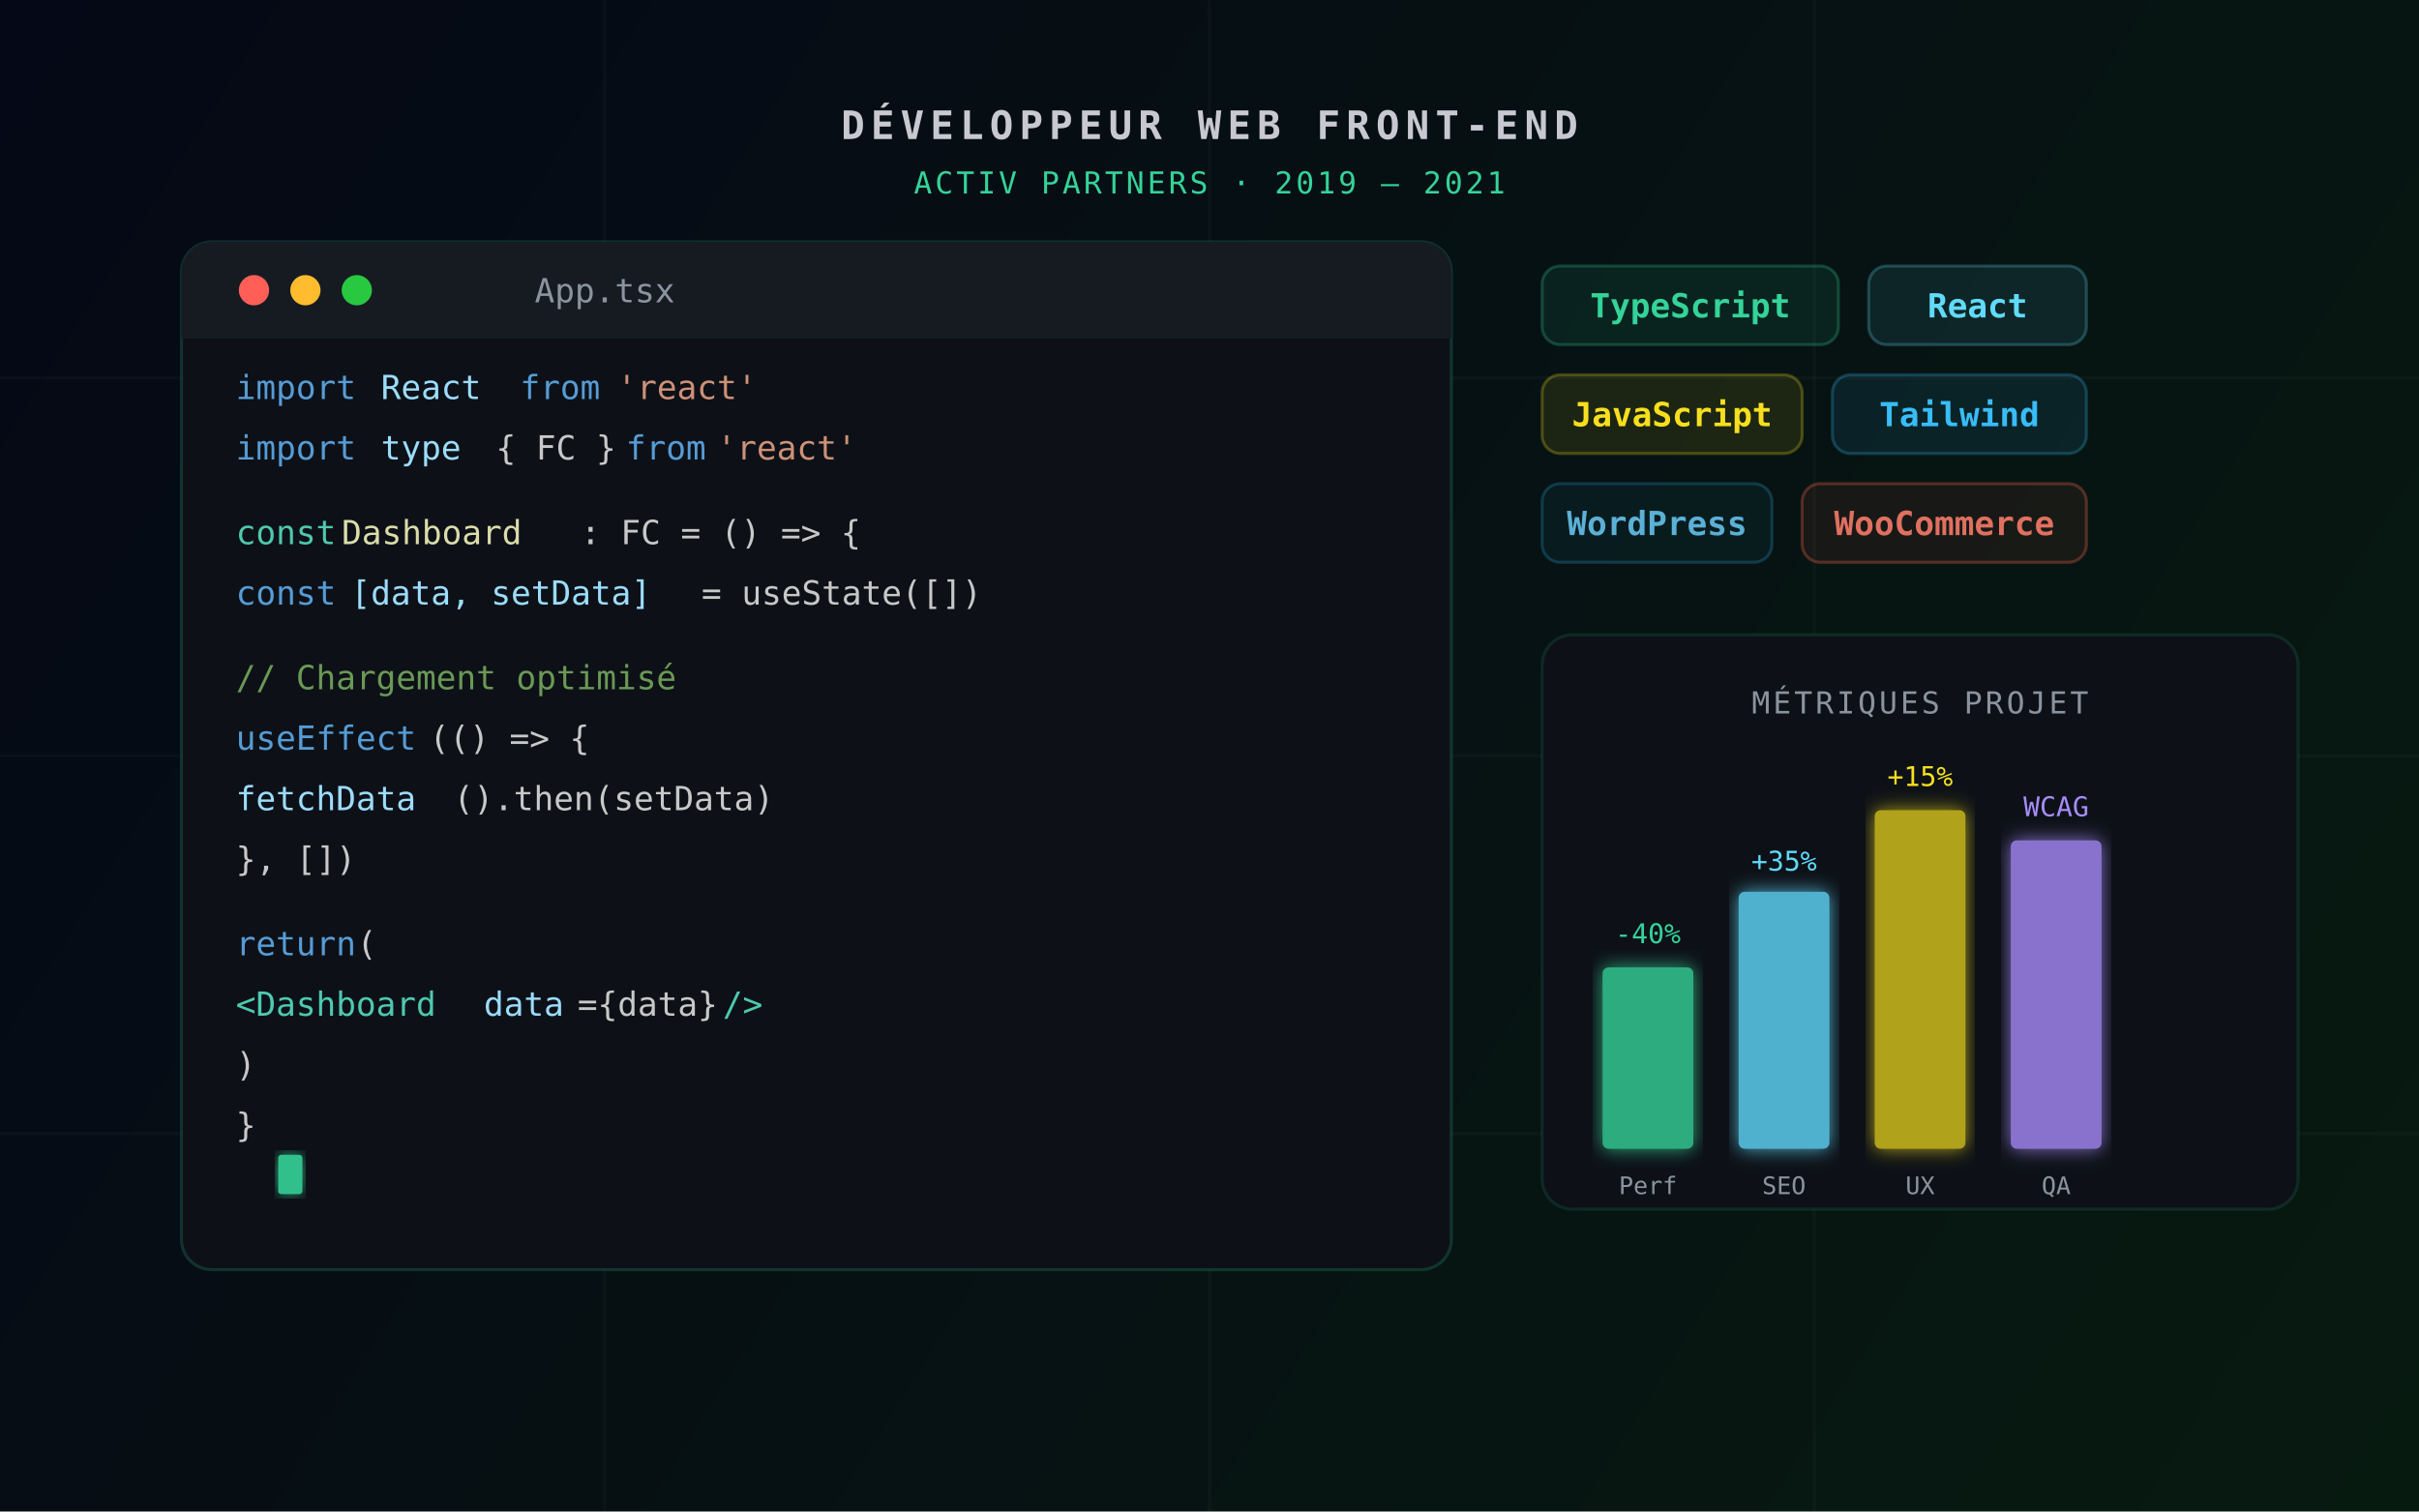
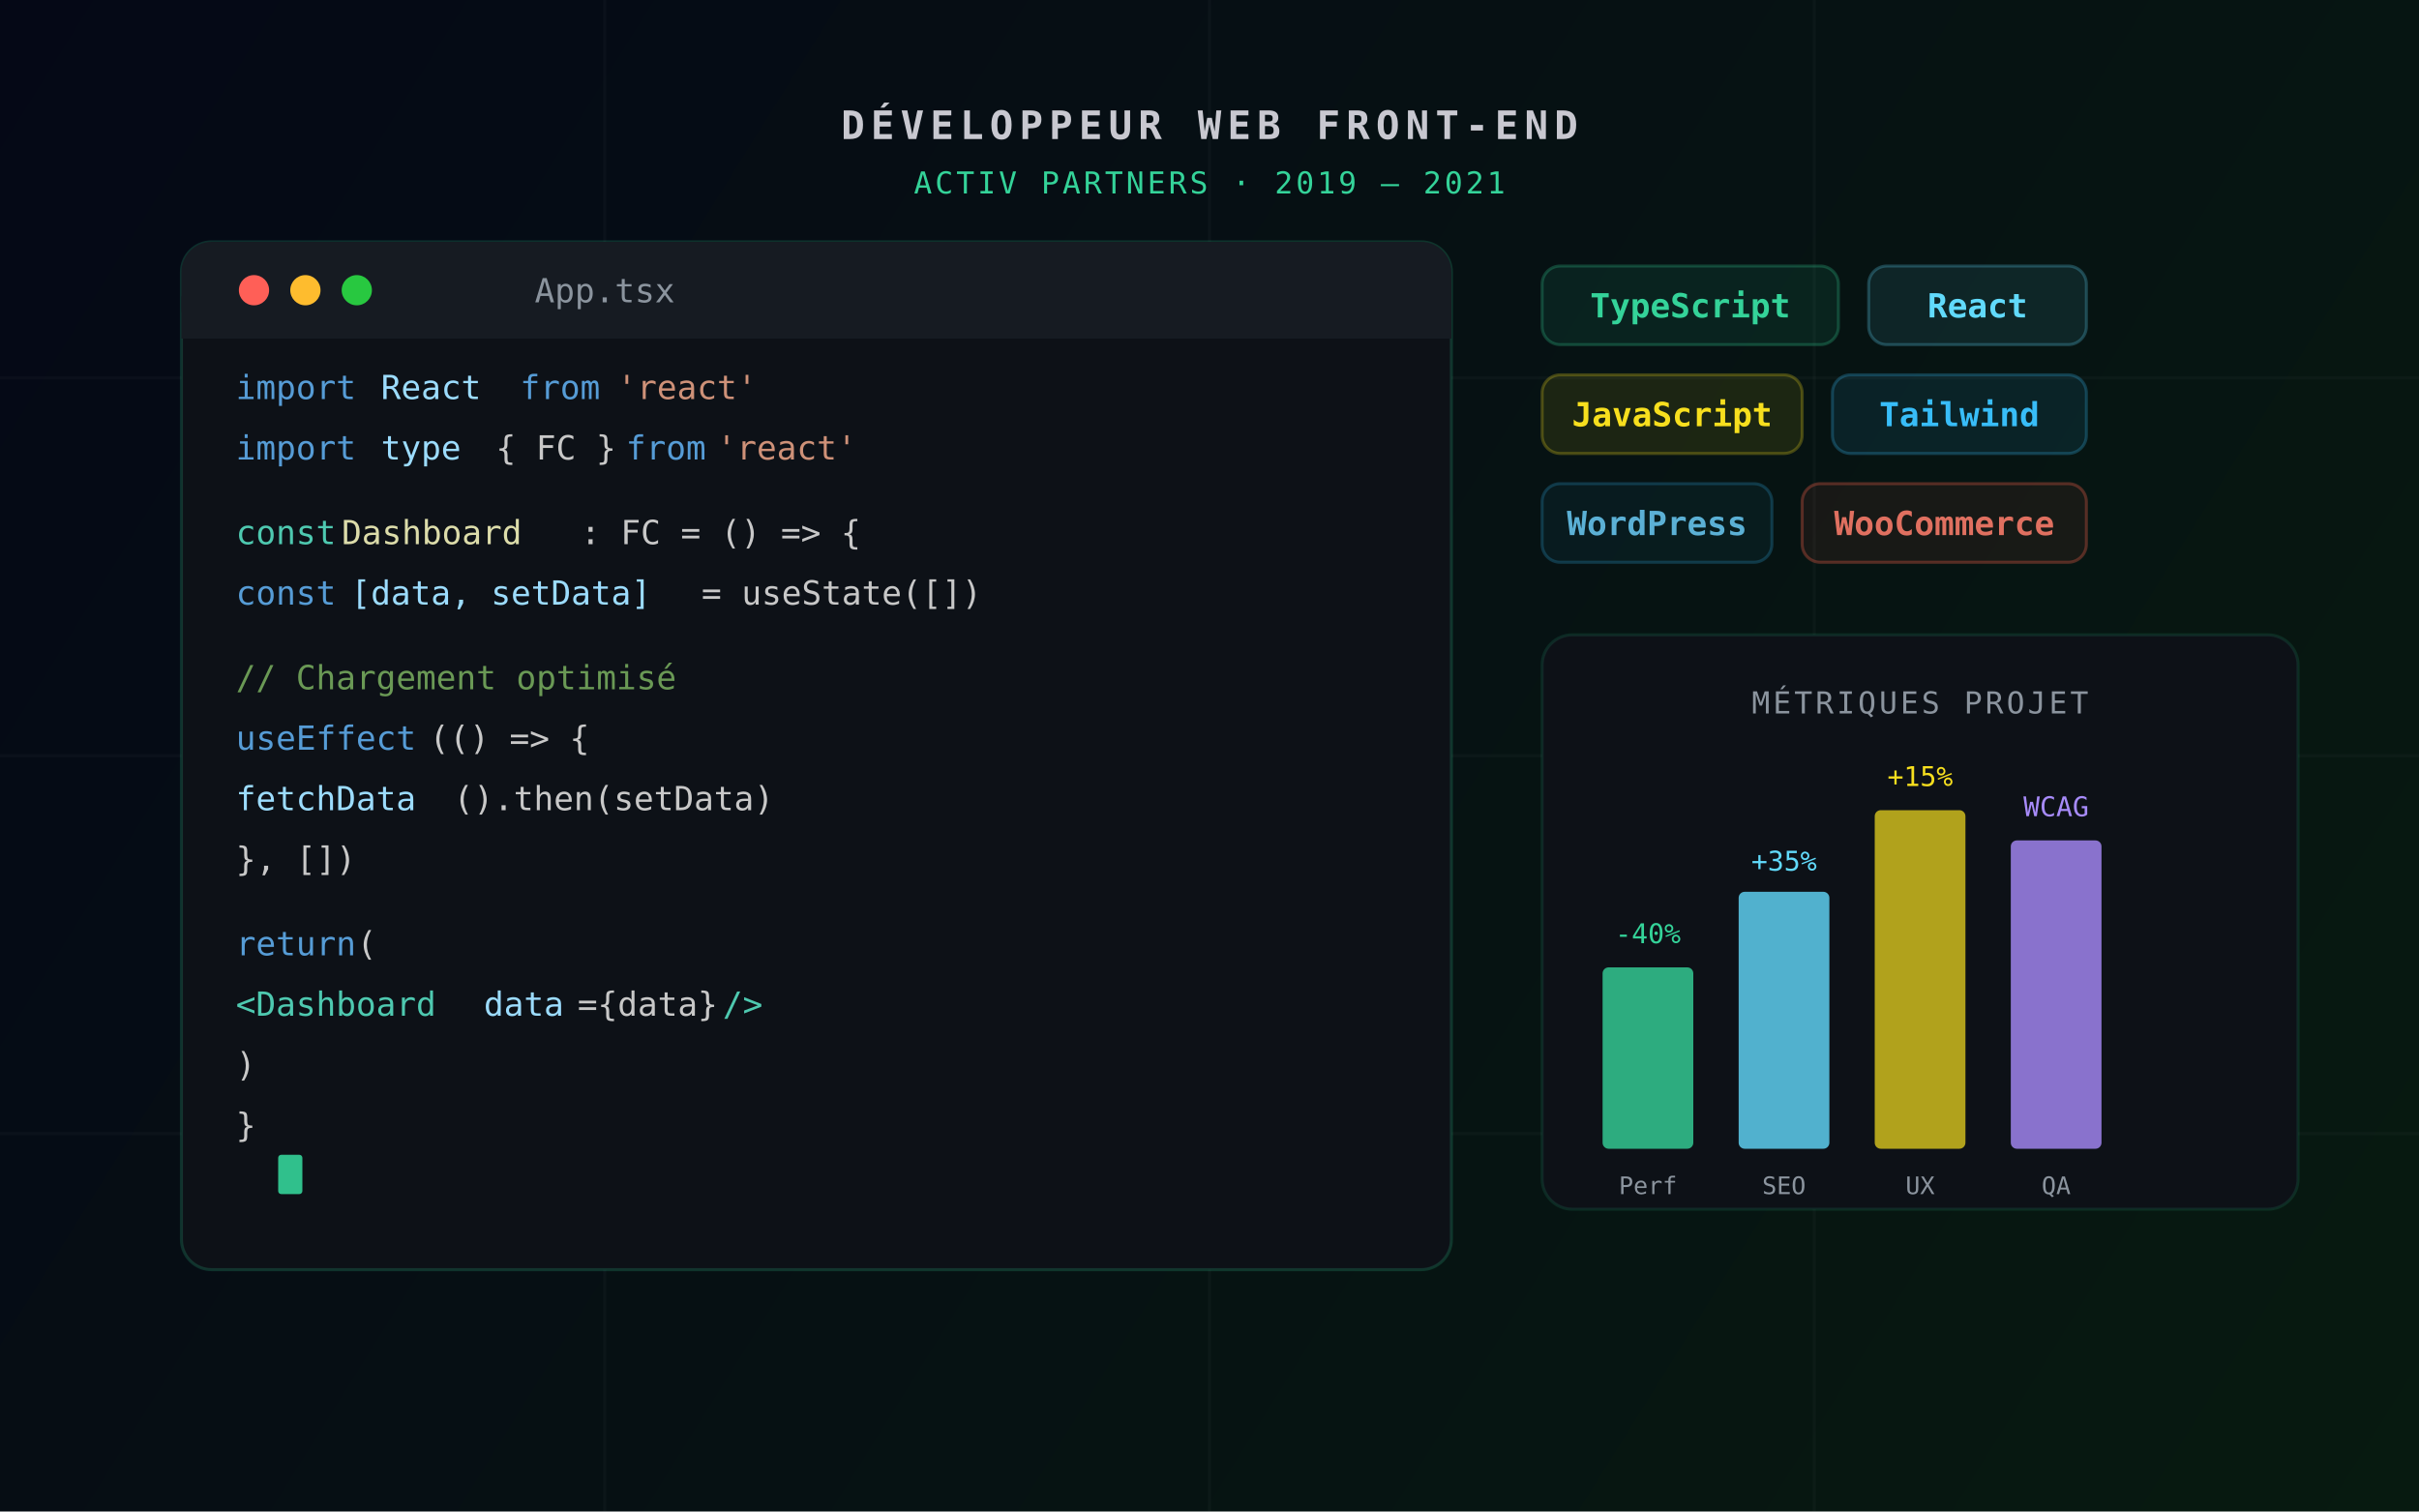
- <svg xmlns="http://www.w3.org/2000/svg" viewBox="0 0 800 500" fill="none">
+ <svg xmlns="http://www.w3.org/2000/svg" width="800" height="500" viewBox="0 0 800 500" fill="none">
  <defs>
    <linearGradient id="bg2" x1="0" y1="0" x2="800" y2="500" gradientUnits="userSpaceOnUse">
      <stop offset="0%" stop-color="#050816" />
      <stop offset="100%" stop-color="#071a10" />
    </linearGradient>
-     <filter id="glow2">
-       <feGaussianBlur stdDeviation="3" result="blur" />
-       <feMerge>
-         <feMergeNode in="blur" />
-         <feMergeNode in="SourceGraphic" />
-       </feMerge>
-     </filter>
  </defs>
  <rect width="800" height="500" fill="url(#bg2)" />
  <g stroke="#ffffff06" stroke-width="1">
    <line x1="0" y1="125" x2="800" y2="125" />
    <line x1="0" y1="250" x2="800" y2="250" />
    <line x1="0" y1="375" x2="800" y2="375" />
    <line x1="200" y1="0" x2="200" y2="500" />
    <line x1="400" y1="0" x2="400" y2="500" />
    <line x1="600" y1="0" x2="600" y2="500" />
  </g>
  <rect x="60" y="80" width="420" height="340" rx="10" fill="#0d1117" stroke="#34d39930" stroke-width="1" />
  <rect x="60" y="80" width="420" height="32" rx="10" fill="#161b22" />
  <rect x="60" y="98" width="420" height="14" fill="#161b22" />
  <circle cx="84" cy="96" r="5" fill="#ff5f57" />
  <circle cx="101" cy="96" r="5" fill="#febc2e" />
  <circle cx="118" cy="96" r="5" fill="#28c840" />
  <text x="200" y="100" font-family="monospace" font-size="11" fill="#8b949e" text-anchor="middle">App.tsx</text>
  <text x="78" y="132" font-family="monospace" font-size="11" fill="#569cd6">import</text>
  <text x="126" y="132" font-family="monospace" font-size="11" fill="#9cdcfe"> React</text>
  <text x="172" y="132" font-family="monospace" font-size="11" fill="#569cd6"> from</text>
  <text x="204" y="132" font-family="monospace" font-size="11" fill="#ce9178"> 'react'</text>
  <text x="78" y="152" font-family="monospace" font-size="11" fill="#569cd6">import</text>
  <text x="126" y="152" font-family="monospace" font-size="11" fill="#9cdcfe"> type</text>
  <text x="164" y="152" font-family="monospace" font-size="11" fill="#c8c8c8"> { FC }</text>
  <text x="207" y="152" font-family="monospace" font-size="11" fill="#569cd6"> from</text>
  <text x="237" y="152" font-family="monospace" font-size="11" fill="#ce9178"> 'react'</text>
  <text x="78" y="180" font-family="monospace" font-size="11" fill="#4ec9b0">const</text>
  <text x="113" y="180" font-family="monospace" font-size="11" fill="#dcdcaa"> Dashboard</text>
  <text x="192" y="180" font-family="monospace" font-size="11" fill="#c8c8c8">: FC = () =&gt; {</text>
  <text x="78" y="200" font-family="monospace" font-size="11" fill="#569cd6">  const</text>
  <text x="116" y="200" font-family="monospace" font-size="11" fill="#9cdcfe"> [data, setData]</text>
  <text x="232" y="200" font-family="monospace" font-size="11" fill="#c8c8c8"> = useState([])</text>
  <text x="78" y="228" font-family="monospace" font-size="11" fill="#6a9955">  // Chargement optimisé</text>
  <text x="78" y="248" font-family="monospace" font-size="11" fill="#569cd6">  useEffect</text>
  <text x="142" y="248" font-family="monospace" font-size="11" fill="#c8c8c8">(() =&gt; {</text>
  <text x="78" y="268" font-family="monospace" font-size="11" fill="#9cdcfe">    fetchData</text>
  <text x="150" y="268" font-family="monospace" font-size="11" fill="#c8c8c8">().then(setData)</text>
  <text x="78" y="288" font-family="monospace" font-size="11" fill="#c8c8c8">  }, [])</text>
  <text x="78" y="316" font-family="monospace" font-size="11" fill="#569cd6">  return</text>
  <text x="118" y="316" font-family="monospace" font-size="11" fill="#c8c8c8"> (</text>
  <text x="78" y="336" font-family="monospace" font-size="11" fill="#4ec9b0">    &lt;Dashboard</text>
  <text x="160" y="336" font-family="monospace" font-size="11" fill="#9cdcfe"> data</text>
  <text x="191" y="336" font-family="monospace" font-size="11" fill="#c8c8c8">={data}</text>
  <text x="239" y="336" font-family="monospace" font-size="11" fill="#4ec9b0"> /&gt;</text>
  <text x="78" y="356" font-family="monospace" font-size="11" fill="#c8c8c8">  )</text>
  <text x="78" y="376" font-family="monospace" font-size="11" fill="#c8c8c8">}</text>
-   <rect x="92" y="382" width="8" height="13" rx="1" fill="#34d399" opacity="0.9" filter="url(#glow2)" />
+   <rect x="92" y="382" width="8" height="13" rx="1" fill="#34d399" opacity="0.9" />
  <g>
    <rect x="510" y="88" width="98" height="26" rx="6" fill="#34d39918" stroke="#34d39940" stroke-width="1" />
    <text x="559" y="105" font-family="monospace" font-size="11" fill="#34d399" text-anchor="middle" font-weight="700">TypeScript</text>
    <rect x="618" y="88" width="72" height="26" rx="6" fill="#61dafb18" stroke="#61dafb40" stroke-width="1" />
    <text x="654" y="105" font-family="monospace" font-size="11" fill="#61dafb" text-anchor="middle" font-weight="700">React</text>
    <rect x="510" y="124" width="86" height="26" rx="6" fill="#f7df1e18" stroke="#f7df1e40" stroke-width="1" />
    <text x="553" y="141" font-family="monospace" font-size="11" fill="#f7df1e" text-anchor="middle" font-weight="700">JavaScript</text>
    <rect x="606" y="124" width="84" height="26" rx="6" fill="#38bdf818" stroke="#38bdf840" stroke-width="1" />
    <text x="648" y="141" font-family="monospace" font-size="11" fill="#38bdf8" text-anchor="middle" font-weight="700">Tailwind</text>
    <rect x="510" y="160" width="76" height="26" rx="6" fill="#21759b18" stroke="#21759b60" stroke-width="1" />
    <text x="548" y="177" font-family="monospace" font-size="11" fill="#5bb0d5" text-anchor="middle" font-weight="700">WordPress</text>
    <rect x="596" y="160" width="94" height="26" rx="6" fill="#cc534218" stroke="#cc534260" stroke-width="1" />
    <text x="643" y="177" font-family="monospace" font-size="11" fill="#e07060" text-anchor="middle" font-weight="700">WooCommerce</text>
  </g>
  <rect x="510" y="210" width="250" height="190" rx="10" fill="#0d1117" stroke="#34d39920" stroke-width="1" />
  <text x="635" y="236" font-family="monospace" font-size="10" fill="#8b949e" text-anchor="middle" letter-spacing="1">MÉTRIQUES PROJET</text>
-   <rect x="530" y="380" width="30" height="0" rx="2" fill="#34d399" opacity="0.8" />
-   <rect x="530" y="320" width="30" height="60" rx="2" fill="#34d399" opacity="0.8" filter="url(#glow2)" />
+   <rect x="530" y="320" width="30" height="60" rx="2" fill="#34d399" opacity="0.8" />
  <text x="545" y="395" font-family="monospace" font-size="8" fill="#8b949e" text-anchor="middle">Perf</text>
-   <rect x="575" y="380" width="30" height="0" rx="2" fill="#61dafb" opacity="0.8" />
-   <rect x="575" y="295" width="30" height="85" rx="2" fill="#61dafb" opacity="0.8" filter="url(#glow2)" />
+   <rect x="575" y="295" width="30" height="85" rx="2" fill="#61dafb" opacity="0.8" />
  <text x="590" y="395" font-family="monospace" font-size="8" fill="#8b949e" text-anchor="middle">SEO</text>
-   <rect x="620" y="380" width="30" height="0" rx="2" fill="#f7df1e" opacity="0.8" />
-   <rect x="620" y="268" width="30" height="112" rx="2" fill="#f7df1e" opacity="0.7" filter="url(#glow2)" />
+   <rect x="620" y="268" width="30" height="112" rx="2" fill="#f7df1e" opacity="0.7" />
  <text x="635" y="395" font-family="monospace" font-size="8" fill="#8b949e" text-anchor="middle">UX</text>
-   <rect x="665" y="380" width="30" height="0" rx="2" fill="#a78bfa" opacity="0.8" />
-   <rect x="665" y="278" width="30" height="102" rx="2" fill="#a78bfa" opacity="0.8" filter="url(#glow2)" />
+   <rect x="665" y="278" width="30" height="102" rx="2" fill="#a78bfa" opacity="0.8" />
  <text x="680" y="395" font-family="monospace" font-size="8" fill="#8b949e" text-anchor="middle">QA</text>
  <text x="545" y="312" font-family="monospace" font-size="9" fill="#34d399" text-anchor="middle">-40%</text>
  <text x="590" y="288" font-family="monospace" font-size="9" fill="#61dafb" text-anchor="middle">+35%</text>
  <text x="635" y="260" font-family="monospace" font-size="9" fill="#f7df1e" text-anchor="middle">+15%</text>
  <text x="680" y="270" font-family="monospace" font-size="9" fill="#a78bfa" text-anchor="middle">WCAG</text>
  <text x="400" y="46" font-family="monospace" font-size="13" fill="#c8c8d0" text-anchor="middle" font-weight="600" letter-spacing="2">DÉVELOPPEUR WEB FRONT-END</text>
  <text x="400" y="64" font-family="monospace" font-size="10" fill="#34d399" text-anchor="middle" letter-spacing="1">ACTIV PARTNERS · 2019 – 2021</text>
</svg>
